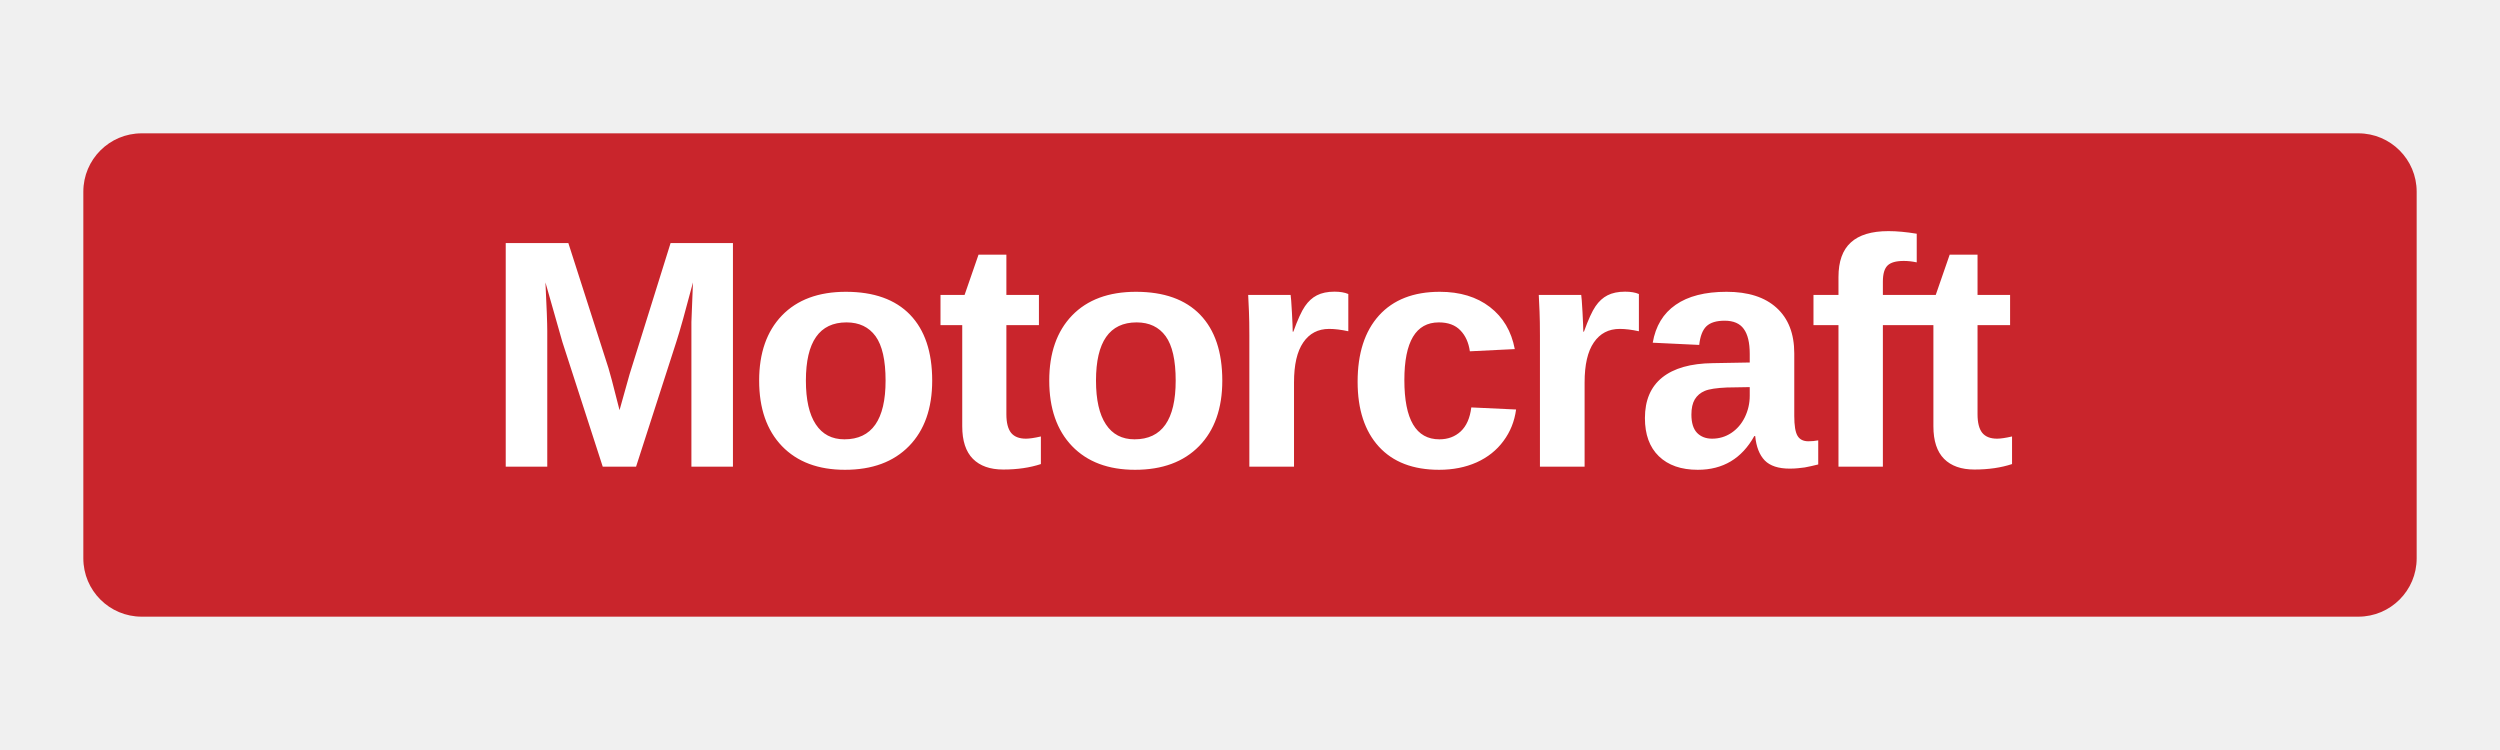
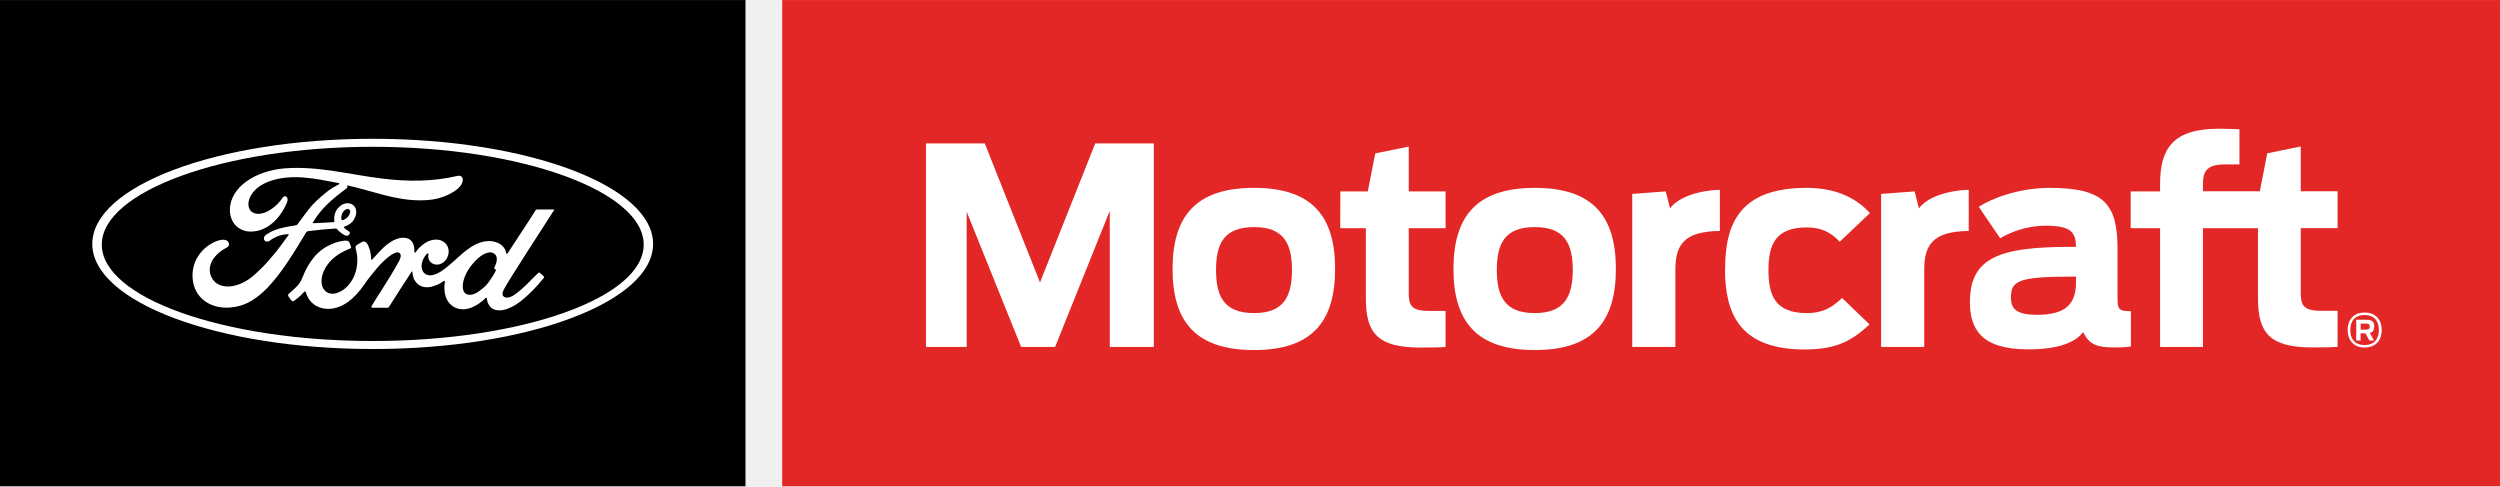
- <svg xmlns="http://www.w3.org/2000/svg" viewBox="0 0 300 90" role="img" aria-labelledby="t">
-   <rect x="10" y="16" width="280" height="58" rx="7" fill="#c9252c" />
-   <text x="150" y="56" text-anchor="middle" fill="#fff" font-family="Arial,sans-serif" font-size="39" font-weight="700" letter-spacing="-1">Motorcraft</text>
+ <svg xmlns="http://www.w3.org/2000/svg" width="21.858mm" height="4.251mm" viewBox="0 0 21.858 4.251" version="1.1" id="svg4852">
+   <defs id="defs4846">
+     <clipPath id="clipPath1895" clipPathUnits="userSpaceOnUse">
+       <path id="path1893" d="m 664.156,311.488 h 62.248 v 12.492 h -62.248 z" />
+     </clipPath>
+   </defs>
+   <g id="layer1" transform="translate(-19.30904,-37.85052)">
+     <g id="g4999">
+       <path id="path1881" style="fill:#000000;fill-opacity:1;fill-rule:nonzero;stroke:none;stroke-width:0.353" d="m 19.309,42.102 h 6.518 v -4.251 h -6.518 z" />
+       <path id="path1883" style="fill:#e32726;fill-opacity:1;fill-rule:nonzero;stroke:none;stroke-width:0.353" d="m 26.148,42.102 h 15.019 v -4.251 H 26.148 Z" />
+       <path d="m 27.405,39.104 h 0.514 l 0.483,1.216 0.483,-1.216 h 0.512 v 1.78 h -0.385 v -1.19 l -0.478,1.19 H 28.237 L 27.761,39.702 v 1.182 h -0.356 z" style="fill:#ffffff;fill-opacity:1;fill-rule:nonzero;stroke:none;stroke-width:0.353" id="path1887" />
+       <path d="m 30.605,40.211 c 0,-0.231 -0.072,-0.375 -0.331,-0.375 -0.263,0 -0.333,0.144 -0.333,0.375 0,0.231 0.07,0.377 0.333,0.377 0.259,0 0.331,-0.146 0.331,-0.377 m -1.044,-0.009 c 0,-0.456 0.199,-0.709 0.712,-0.709 0.512,0 0.709,0.252 0.709,0.709 0,0.456 -0.197,0.709 -0.709,0.709 -0.513,0 -0.712,-0.252 -0.712,-0.709" style="fill:#ffffff;fill-opacity:1;fill-rule:nonzero;stroke:none;stroke-width:0.353" id="path1899" />
+       <path d="m 31.028,39.524 h 0.24 l 0.065,-0.332 0.293,-0.06 v 0.392 h 0.322 V 39.846 h -0.322 v 0.56 c 0,0.106 0.014,0.163 0.175,0.163 h 0.147 v 0.315 c -0.055,0.005 -0.156,0.005 -0.224,0.005 -0.368,0 -0.473,-0.125 -0.473,-0.428 V 39.846 h -0.224 z" style="fill:#ffffff;fill-opacity:1;fill-rule:nonzero;stroke:none;stroke-width:0.353" id="path1903" />
+       <path d="m 33.06,40.211 c 0,-0.231 -0.072,-0.375 -0.332,-0.375 -0.262,0 -0.332,0.144 -0.332,0.375 0,0.231 0.07,0.377 0.332,0.377 0.259,0 0.332,-0.146 0.332,-0.377 m -1.043,-0.009 c 0,-0.456 0.199,-0.709 0.711,-0.709 0.512,0 0.709,0.252 0.709,0.709 0,0.456 -0.197,0.709 -0.709,0.709 -0.512,0 -0.711,-0.252 -0.711,-0.709" style="fill:#ffffff;fill-opacity:1;fill-rule:nonzero;stroke:none;stroke-width:0.353" id="path1907" />
+       <path d="m 33.58,39.546 0.293,-0.022 0.038,0.149 c 0.058,-0.086 0.223,-0.156 0.435,-0.163 v 0.36 c -0.32,0.003 -0.389,0.127 -0.389,0.341 v 0.673 h -0.377 z" style="fill:#ffffff;fill-opacity:1;fill-rule:nonzero;stroke:none;stroke-width:0.353" id="path1911" />
+       <path d="m 34.392,40.202 c 0,-0.394 0.127,-0.709 0.713,-0.709 0.245,0 0.428,0.082 0.553,0.221 l -0.264,0.25 c -0.058,-0.06 -0.134,-0.125 -0.289,-0.125 -0.269,0 -0.334,0.146 -0.334,0.372 0,0.226 0.06,0.377 0.337,0.377 0.127,0 0.211,-0.041 0.307,-0.132 l 0.24,0.231 c -0.158,0.146 -0.293,0.219 -0.567,0.219 -0.562,0 -0.697,-0.305 -0.697,-0.704" style="fill:#ffffff;fill-opacity:1;fill-rule:nonzero;stroke:none;stroke-width:0.353" id="path1915" />
+       <path d="m 35.756,39.546 0.293,-0.022 0.038,0.149 c 0.058,-0.086 0.223,-0.156 0.435,-0.163 v 0.36 c -0.32,0.003 -0.389,0.127 -0.389,0.341 v 0.673 h -0.377 z" style="fill:#ffffff;fill-opacity:1;fill-rule:nonzero;stroke:none;stroke-width:0.353" id="path1919" />
+       <path d="m 37.46,40.319 v -0.05 h -0.031 c -0.481,0 -0.538,0.038 -0.538,0.185 0,0.101 0.055,0.149 0.228,0.149 0.238,0 0.341,-0.084 0.341,-0.284 m -0.927,0.166 c 0,-0.385 0.269,-0.476 0.872,-0.476 h 0.055 c -0.003,-0.123 -0.034,-0.185 -0.269,-0.185 -0.166,0 -0.312,0.06 -0.394,0.11 L 36.61,39.659 c 0.096,-0.065 0.337,-0.166 0.622,-0.166 0.49,0 0.591,0.156 0.591,0.54 v 0.413 c 0,0.108 0.007,0.125 0.117,0.125 v 0.308 c -0.026,0.007 -0.074,0.009 -0.158,0.009 -0.144,0 -0.207,-0.029 -0.26,-0.134 -0.07,0.093 -0.221,0.151 -0.478,0.151 -0.421,0 -0.512,-0.183 -0.512,-0.421" style="fill:#ffffff;fill-opacity:1;fill-rule:nonzero;stroke:none;stroke-width:0.353" id="path1923" />
+       <path d="M 39.051,40.461 V 39.846 H 38.57 v 1.038 h -0.375 v -1.038 H 37.938 V 39.524 h 0.257 v -0.065 c 0,-0.31 0.113,-0.483 0.514,-0.483 0.089,0 0.137,0.003 0.18,0.005 v 0.307 h -0.129 c -0.154,0 -0.19,0.06 -0.19,0.168 v 0.067 h 0.497 l 0.065,-0.332 0.293,-0.06 v 0.392 h 0.322 v 0.322 h -0.322 v 0.56 c 0,0.106 0.014,0.163 0.178,0.163 h 0.144 v 0.315 c -0.055,0.005 -0.156,0.005 -0.223,0.005 -0.368,0 -0.473,-0.125 -0.473,-0.428" style="fill:#ffffff;fill-opacity:1;fill-rule:nonzero;stroke:none;stroke-width:0.353" id="path1927" />
+       <path d="m 39.996,40.732 c 0.024,0 0.032,-0.006 0.032,-0.026 0,-0.021 -0.008,-0.026 -0.032,-0.026 h -0.047 v 0.053 z m -0.006,0.033 h -0.042 v 0.063 h -0.038 v -0.182 h 0.087 c 0.059,0 0.07,0.024 0.07,0.059 0,0.025 -0.006,0.048 -0.038,0.057 l 0.037,0.066 h -0.041 z m 0.118,-0.029 c 0,-0.073 -0.035,-0.131 -0.125,-0.131 -0.09,0 -0.125,0.058 -0.125,0.131 0,0.073 0.035,0.131 0.125,0.131 0.089,0 0.125,-0.058 0.125,-0.131 m -0.273,0 c 0,-0.086 0.049,-0.153 0.149,-0.153 0.099,0 0.149,0.067 0.149,0.153 0,0.087 -0.05,0.153 -0.149,0.153 -0.099,0 -0.149,-0.067 -0.149,-0.153" style="fill:#ffffff;fill-opacity:1;fill-rule:nonzero;stroke:none;stroke-width:0.353" id="path1931" />
+       <path d="m 23.631,40.197 c 7.06e-4,0.005 0.007,0.009 0.013,0.011 0.002,7.05e-4 0.003,0.002 7.06e-4,0.007 -0.017,0.036 -0.032,0.057 -0.053,0.088 -0.019,0.029 -0.041,0.052 -0.067,0.073 -0.04,0.033 -0.095,0.069 -0.141,0.044 -0.02,-0.011 -0.029,-0.039 -0.029,-0.062 0.001,-0.065 0.03,-0.131 0.083,-0.196 0.065,-0.08 0.137,-0.121 0.183,-0.099 0.049,0.023 0.033,0.08 0.012,0.124 -0.002,0.004 -0.002,0.006 -0.001,0.009 M 24.153,39.693 c 0.004,-0.006 0,-0.011 -0.008,-0.011 -0.041,0 -0.094,0 -0.136,0 -0.01,0 -0.015,0.001 -0.02,0.011 -0.016,0.03 -0.206,0.316 -0.241,0.371 -0.006,0.009 -0.013,0.007 -0.014,-0.003 -0.004,-0.033 -0.032,-0.071 -0.077,-0.089 -0.034,-0.014 -0.068,-0.016 -0.102,-0.012 -0.063,0.009 -0.119,0.041 -0.168,0.079 -0.074,0.056 -0.138,0.129 -0.22,0.183 -0.045,0.029 -0.107,0.055 -0.148,0.017 -0.037,-0.035 -0.033,-0.111 0.024,-0.171 0.006,-0.006 0.013,-0.001 0.012,0.005 -0.006,0.027 0.001,0.054 0.022,0.072 0.025,0.022 0.06,0.025 0.091,0.01 0.036,-0.018 0.057,-0.052 0.063,-0.091 0.009,-0.061 -0.037,-0.114 -0.096,-0.118 -0.047,-0.004 -0.093,0.013 -0.137,0.05 -0.022,0.018 -0.035,0.032 -0.054,0.059 -0.005,0.007 -0.012,0.007 -0.012,-0.003 0.003,-0.078 -0.03,-0.121 -0.094,-0.123 -0.05,-0.001 -0.103,0.026 -0.145,0.059 -0.046,0.036 -0.085,0.085 -0.128,0.13 -0.005,0.006 -0.01,0.006 -0.011,-0.005 -0.001,-0.052 -0.014,-0.101 -0.038,-0.137 -0.009,-0.012 -0.026,-0.019 -0.041,-0.01 -0.007,0.004 -0.031,0.015 -0.048,0.029 -0.009,0.007 -0.012,0.017 -0.008,0.03 0.023,0.077 0.018,0.164 -0.013,0.238 -0.029,0.067 -0.084,0.128 -0.15,0.149 -0.043,0.014 -0.088,0.007 -0.115,-0.031 -0.038,-0.053 -0.023,-0.144 0.034,-0.22 0.05,-0.067 0.122,-0.109 0.195,-0.137 0.009,-0.003 0.01,-0.009 0.008,-0.016 -0.004,-0.012 -0.01,-0.028 -0.013,-0.035 -0.007,-0.018 -0.025,-0.021 -0.048,-0.018 -0.053,0.006 -0.1,0.024 -0.147,0.049 -0.122,0.065 -0.184,0.192 -0.211,0.26 -0.013,0.033 -0.024,0.053 -0.038,0.071 -0.019,0.024 -0.043,0.046 -0.088,0.085 -0.004,0.004 -0.007,0.011 -0.004,0.018 0.005,0.009 0.028,0.042 0.034,0.045 0.007,0.004 0.016,-0.001 0.019,-0.004 0.031,-0.021 0.068,-0.054 0.086,-0.077 0.006,-0.008 0.013,-0.004 0.016,0.007 0.017,0.06 0.061,0.11 0.122,0.13 0.113,0.038 0.229,-0.017 0.317,-0.112 0.056,-0.061 0.076,-0.099 0.097,-0.126 0.036,-0.045 0.108,-0.146 0.193,-0.21 0.031,-0.024 0.068,-0.042 0.087,-0.03 0.015,0.01 0.02,0.032 -0.004,0.076 -0.087,0.159 -0.214,0.345 -0.238,0.39 -0.004,0.008 -3.53e-4,0.014 0.008,0.014 0.046,0 0.09,0 0.132,0 0.007,-3.53e-4 0.01,-0.004 0.013,-0.009 0.067,-0.104 0.129,-0.204 0.197,-0.306 0.004,-0.006 0.007,-0.001 0.007,0.001 0.001,0.024 0.007,0.056 0.022,0.078 0.025,0.04 0.061,0.056 0.101,0.057 0.032,3.52e-4 0.048,-0.005 0.082,-0.017 0.028,-0.01 0.05,-0.024 0.067,-0.036 0.01,-0.007 0.012,0.005 0.012,0.007 -0.015,0.083 0.004,0.181 0.086,0.222 0.098,0.049 0.207,-0.019 0.269,-0.081 0.006,-0.006 0.013,-0.005 0.013,0.007 0.001,0.024 0.012,0.052 0.031,0.071 0.052,0.053 0.157,0.032 0.263,-0.05 0.068,-0.053 0.139,-0.126 0.203,-0.205 0.003,-0.003 0.004,-0.008 -7.06e-4,-0.013 -0.009,-0.01 -0.024,-0.022 -0.034,-0.031 -0.004,-0.004 -0.011,-0.003 -0.014,3.52e-4 -0.066,0.062 -0.125,0.134 -0.211,0.193 -0.029,0.02 -0.075,0.036 -0.096,0.009 -0.008,-0.011 -0.007,-0.026 0.001,-0.046 0.025,-0.062 0.42,-0.664 0.44,-0.699" style="fill:#ffffff;fill-opacity:1;fill-rule:nonzero;stroke:none;stroke-width:0.353" id="path1935" />
+       <path d="m 22.294,39.766 c 0.002,0.009 0.005,0.011 0.009,0.01 0.02,-0.004 0.042,-0.02 0.055,-0.04 0.012,-0.017 0.018,-0.042 0.006,-0.053 -0.011,-0.009 -0.028,-0.006 -0.041,0.005 -0.025,0.022 -0.033,0.054 -0.03,0.078 m -1.007,0.774 c -0.147,0.001 -0.277,-0.09 -0.292,-0.247 -0.009,-0.087 0.016,-0.165 0.066,-0.229 0.044,-0.057 0.118,-0.105 0.181,-0.116 0.02,-0.004 0.048,-0.001 0.059,0.012 0.018,0.021 0.013,0.043 -0.005,0.053 -0.048,0.024 -0.105,0.066 -0.134,0.123 -0.023,0.047 -0.028,0.103 0.008,0.157 0.059,0.089 0.224,0.092 0.377,-0.051 0.038,-0.035 0.072,-0.068 0.107,-0.108 0.067,-0.077 0.09,-0.105 0.18,-0.23 0.001,-0.001 0.001,-0.003 0.001,-0.004 -7.06e-4,-0.001 -0.002,-0.002 -0.005,-0.002 -0.06,0.002 -0.112,0.02 -0.163,0.058 -0.014,0.011 -0.036,0.009 -0.045,-0.005 -0.01,-0.016 -0.003,-0.036 0.014,-0.048 0.082,-0.057 0.171,-0.067 0.262,-0.083 0,0 0.006,3.52e-4 0.012,-0.007 0.037,-0.048 0.066,-0.091 0.105,-0.14 0.04,-0.049 0.092,-0.095 0.132,-0.128 0.055,-0.048 0.091,-0.064 0.127,-0.083 0.009,-0.005 -0.001,-0.011 -0.004,-0.011 -0.201,-0.038 -0.411,-0.087 -0.611,-0.013 -0.138,0.052 -0.199,0.161 -0.17,0.235 0.021,0.052 0.089,0.06 0.153,0.029 0.053,-0.026 0.103,-0.068 0.138,-0.122 0.019,-0.03 0.061,-0.009 0.038,0.044 -0.059,0.138 -0.17,0.247 -0.307,0.251 -0.116,0.004 -0.191,-0.081 -0.191,-0.187 3.53e-4,-0.207 0.231,-0.344 0.474,-0.365 0.292,-0.024 0.569,0.054 0.86,0.089 0.222,0.027 0.435,0.028 0.659,-0.024 0.026,-0.006 0.045,0.011 0.043,0.038 -0.003,0.038 -0.032,0.076 -0.106,0.116 -0.084,0.046 -0.171,0.06 -0.263,0.06 -0.221,0.002 -0.427,-0.084 -0.641,-0.131 3.53e-4,0.009 0.003,0.02 -0.005,0.026 -0.118,0.087 -0.225,0.176 -0.296,0.3 -0.003,0.003 -0.001,0.006 0.003,0.005 0.062,-0.003 0.118,-0.005 0.176,-0.009 0.01,-0.001 0.011,-0.004 0.009,-0.011 -0.005,-0.043 0.007,-0.092 0.045,-0.125 0.038,-0.035 0.087,-0.038 0.119,-0.014 0.036,0.029 0.033,0.079 0.013,0.118 -0.02,0.039 -0.054,0.059 -0.086,0.07 0,0 -0.007,0.001 -0.006,0.008 0.001,0.009 0.045,0.034 0.049,0.04 0.004,0.006 0.002,0.016 -0.005,0.023 -0.005,0.006 -0.012,0.011 -0.021,0.01 -0.007,0 -0.012,-0.003 -0.022,-0.008 -0.02,-0.011 -0.044,-0.028 -0.061,-0.049 -0.006,-0.007 -0.009,-0.007 -0.022,-0.006 -0.063,0.004 -0.161,0.013 -0.227,0.022 -0.016,0.002 -0.018,0.005 -0.022,0.011 -0.105,0.174 -0.218,0.362 -0.342,0.488 -0.133,0.135 -0.243,0.17 -0.361,0.171" style="fill:#ffffff;fill-opacity:1;fill-rule:nonzero;stroke:none;stroke-width:0.353" id="path1939" />
+       <path d="m 22.568,39.134 c -1.306,0 -2.369,0.392 -2.369,0.855 0,0.464 1.063,0.843 2.369,0.843 1.307,0 2.369,-0.379 2.369,-0.843 0,-0.464 -1.063,-0.855 -2.369,-0.855 m 0,1.768 c -1.354,0 -2.452,-0.411 -2.452,-0.919 0,-0.508 1.098,-0.919 2.452,-0.919 1.354,0 2.451,0.412 2.451,0.919 0,0.508 -1.097,0.919 -2.451,0.919" style="fill:#ffffff;fill-opacity:1;fill-rule:nonzero;stroke:none;stroke-width:0.353" id="path1943" />
+     </g>
+   </g>
</svg>
